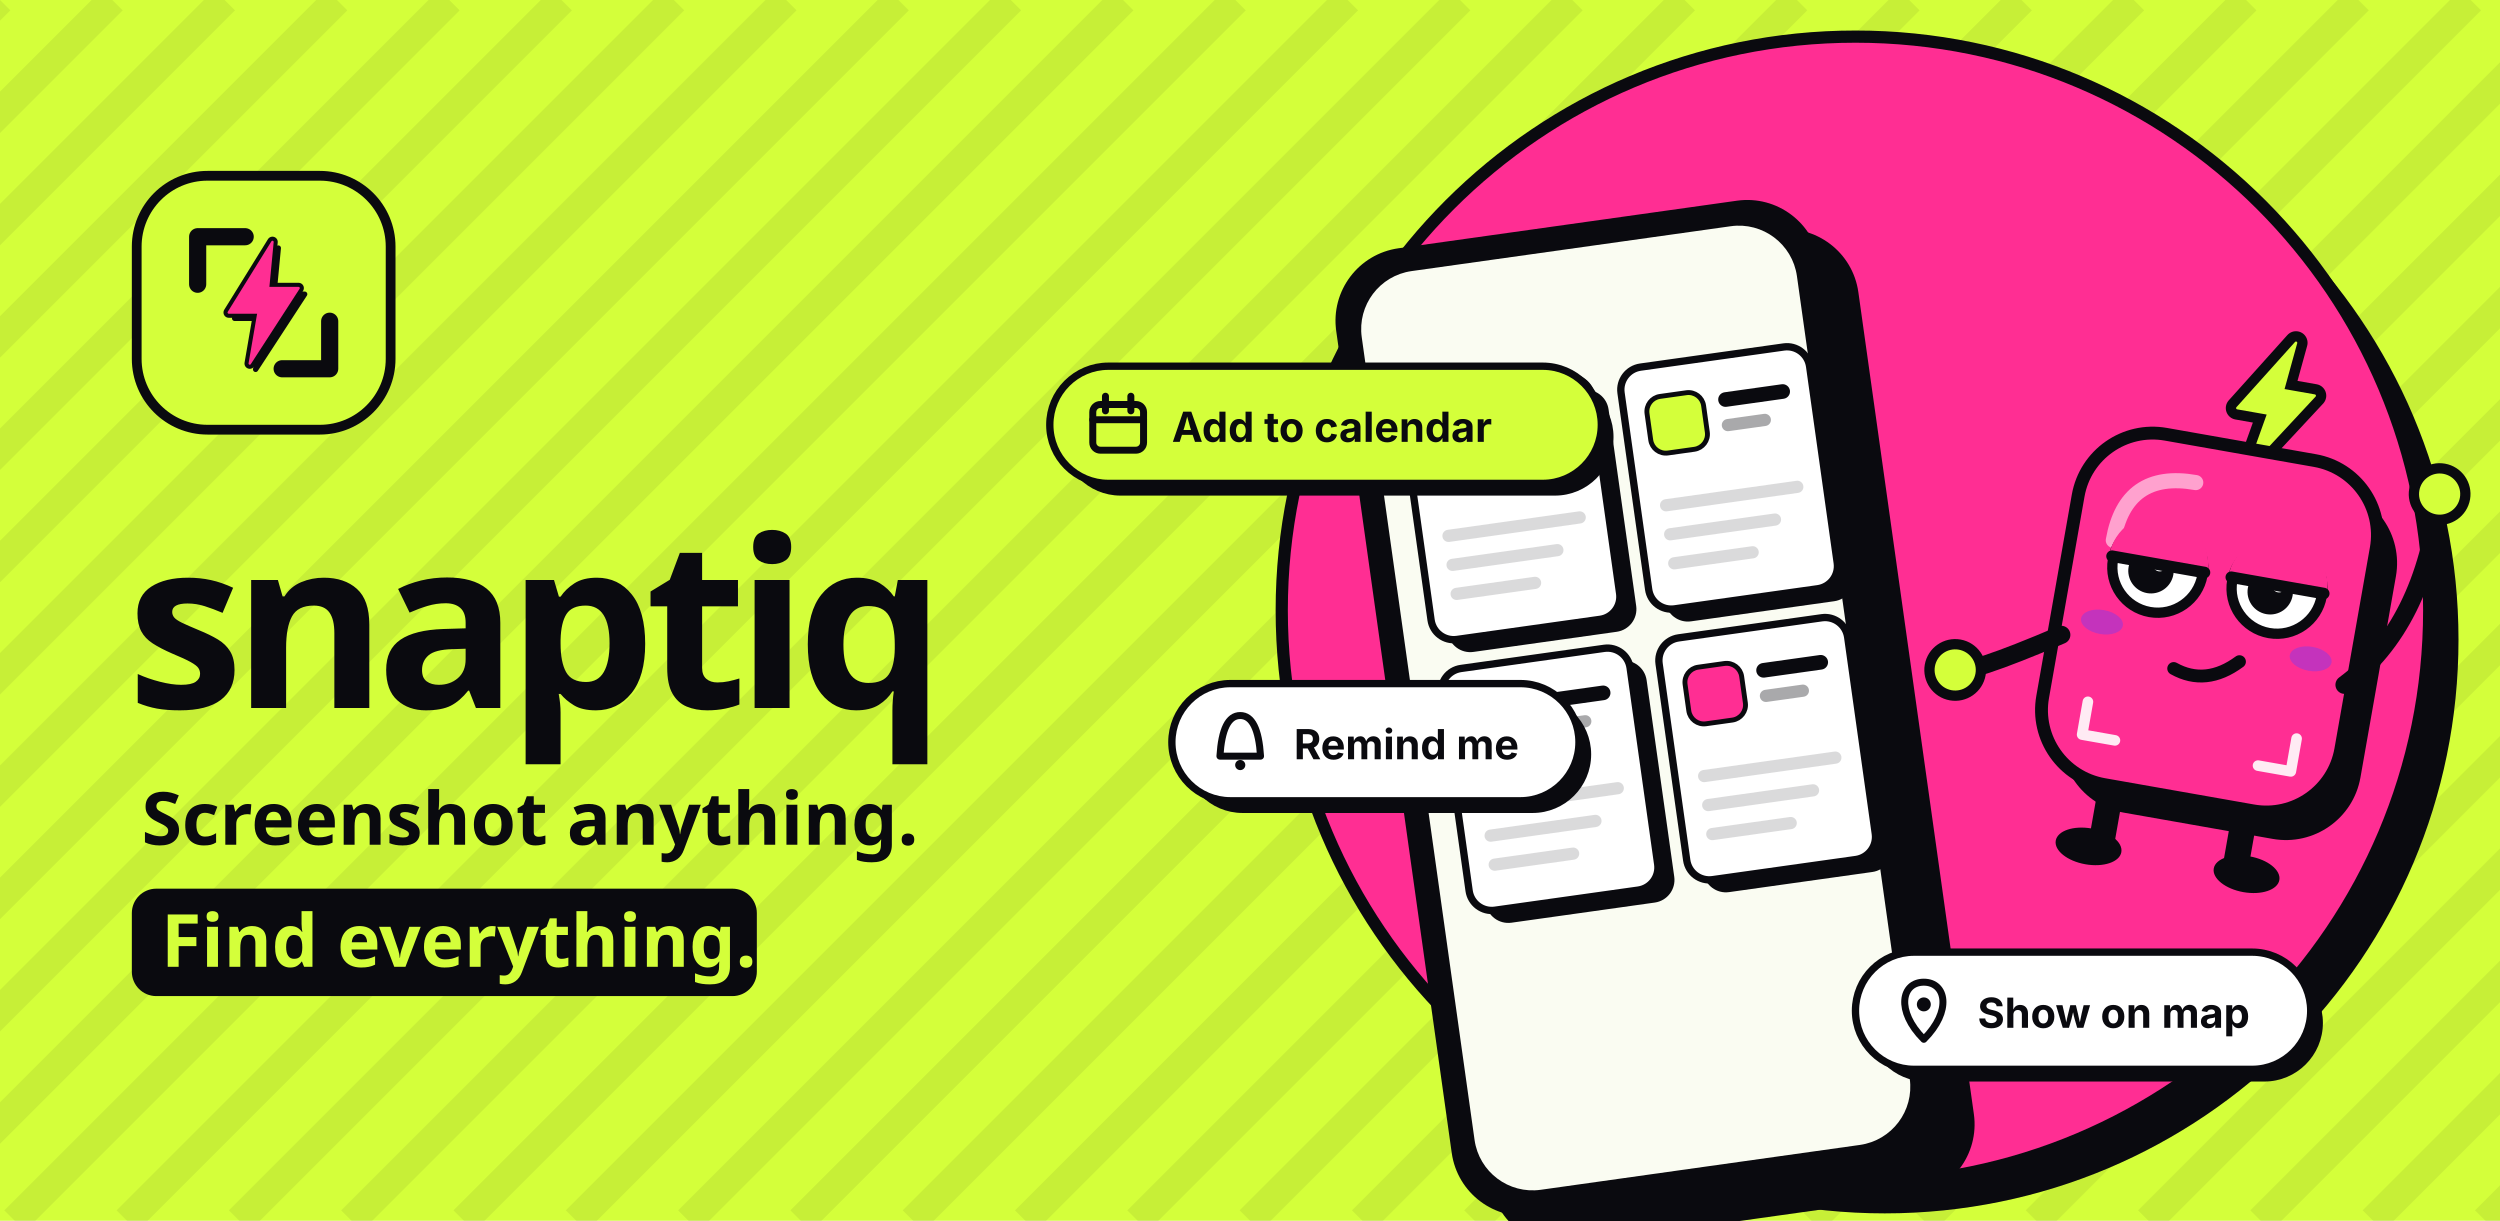
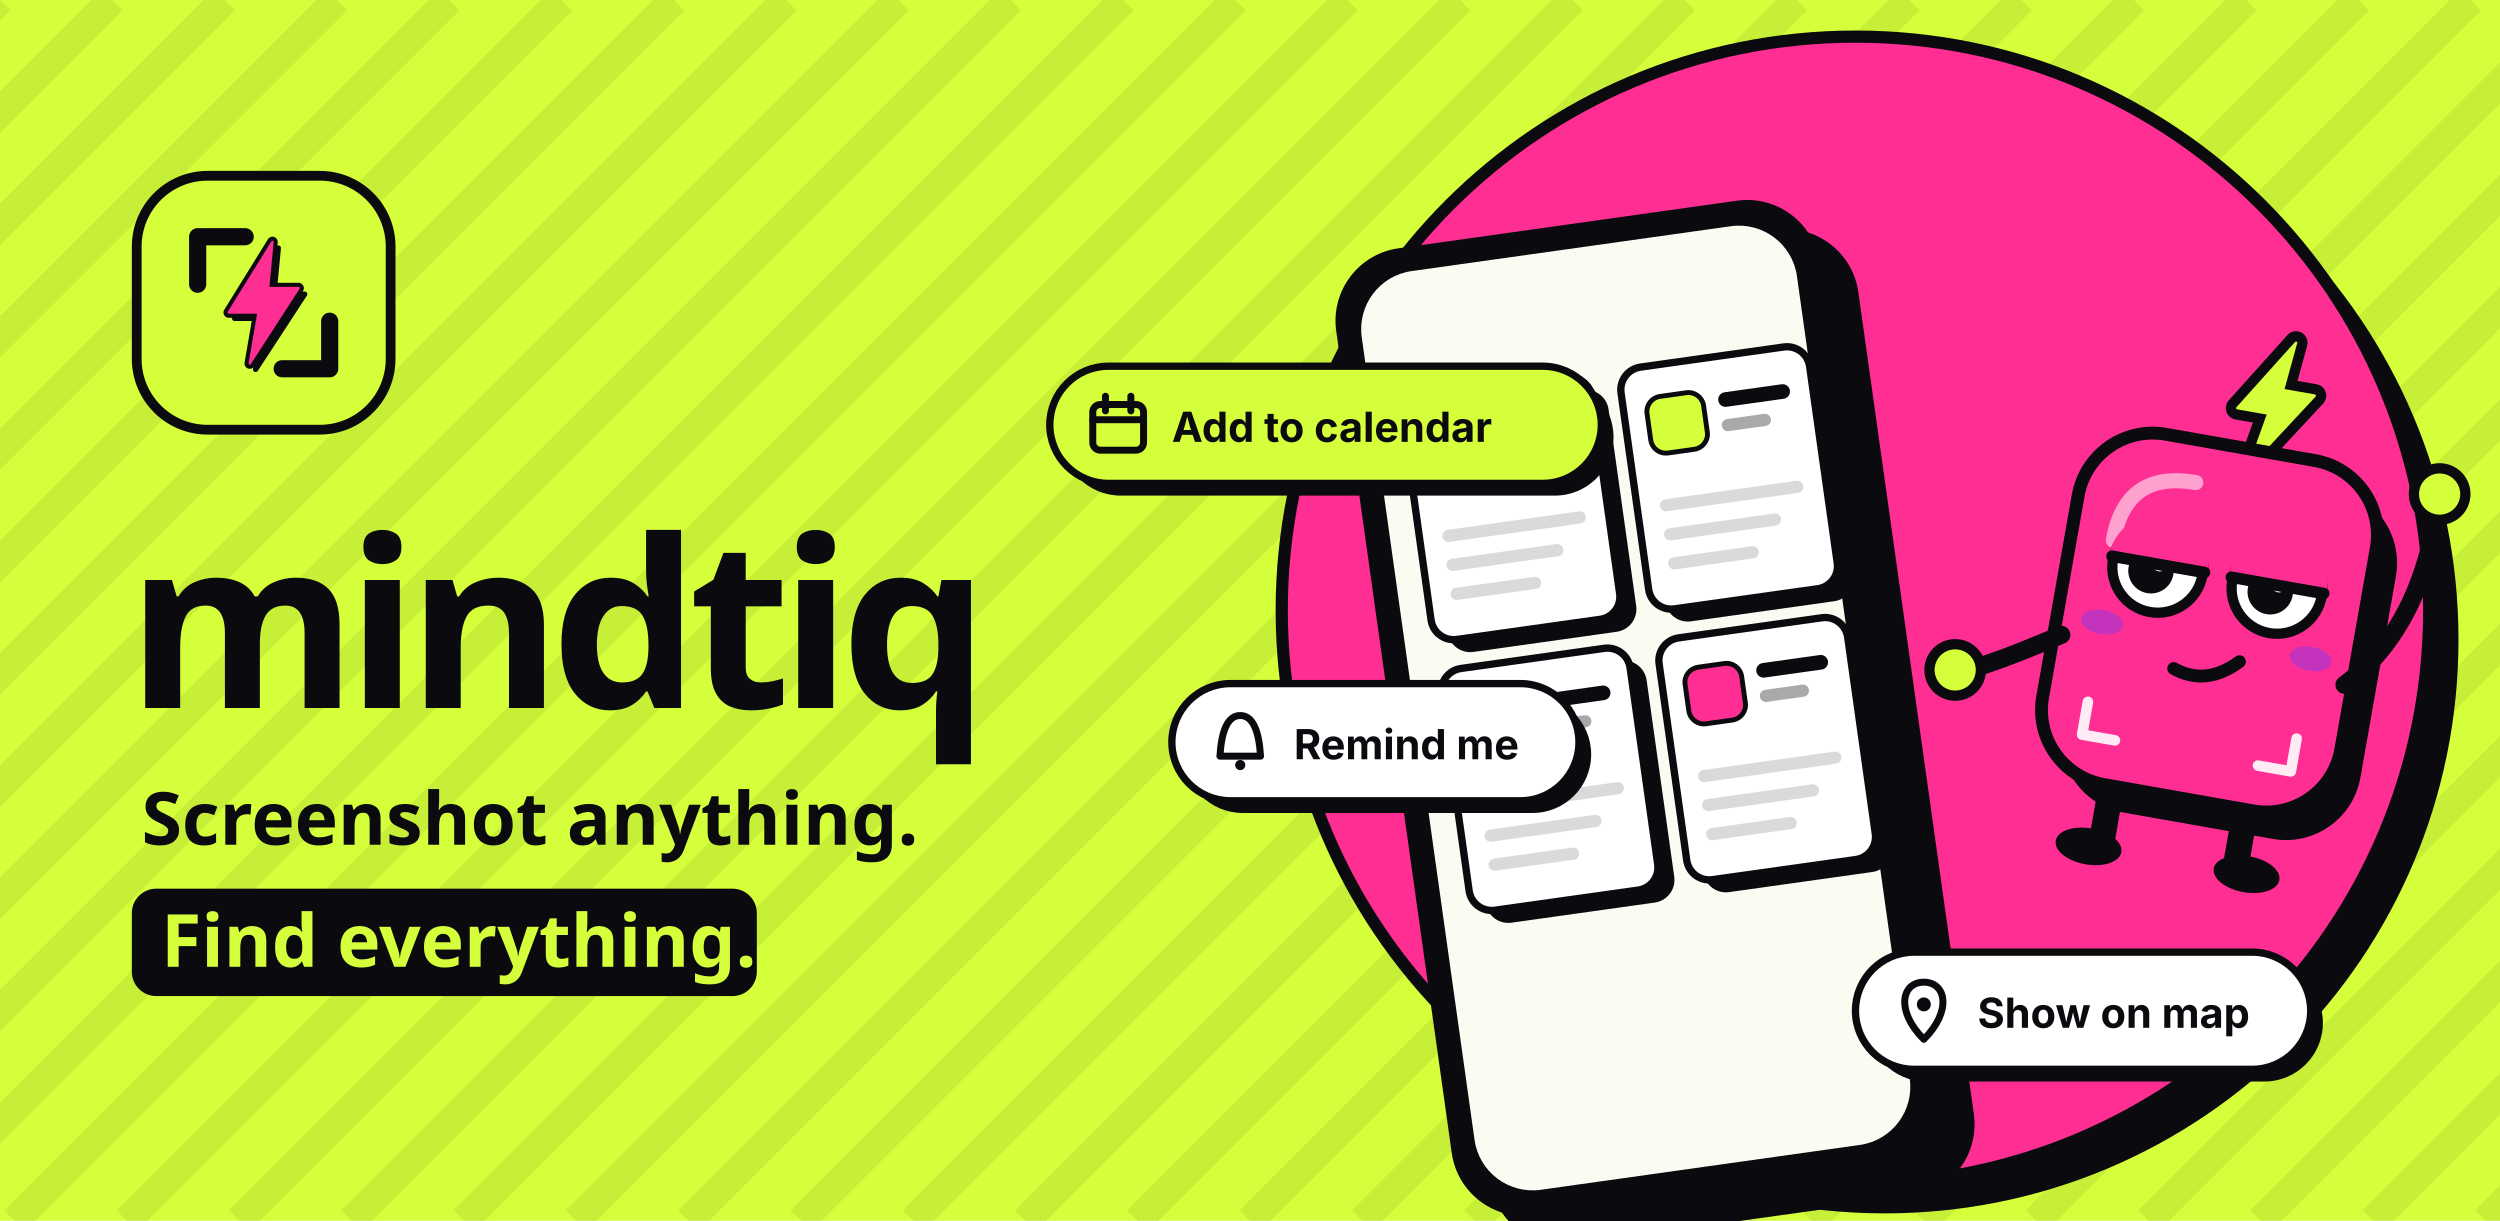
<svg xmlns="http://www.w3.org/2000/svg" width="1024" height="500" viewBox="0 0 1024 500">
  <rect width="1024" height="500" fill="#D4FF3A" />
  <path d="M-500,500 L0,0" stroke="#0A0A0F" stroke-width="12" opacity="0.07" />
  <path d="M-454,500 L46,0" stroke="#0A0A0F" stroke-width="12" opacity="0.07" />
  <path d="M-408,500 L92,0" stroke="#0A0A0F" stroke-width="12" opacity="0.07" />
  <path d="M-362,500 L138,0" stroke="#0A0A0F" stroke-width="12" opacity="0.07" />
  <path d="M-316,500 L184,0" stroke="#0A0A0F" stroke-width="12" opacity="0.07" />
  <path d="M-270,500 L230,0" stroke="#0A0A0F" stroke-width="12" opacity="0.07" />
  <path d="M-224,500 L276,0" stroke="#0A0A0F" stroke-width="12" opacity="0.07" />
  <path d="M-178,500 L322,0" stroke="#0A0A0F" stroke-width="12" opacity="0.07" />
  <path d="M-132,500 L368,0" stroke="#0A0A0F" stroke-width="12" opacity="0.07" />
  <path d="M-86,500 L414,0" stroke="#0A0A0F" stroke-width="12" opacity="0.07" />
  <path d="M-40,500 L460,0" stroke="#0A0A0F" stroke-width="12" opacity="0.07" />
  <path d="M6,500 L506,0" stroke="#0A0A0F" stroke-width="12" opacity="0.07" />
  <path d="M52,500 L552,0" stroke="#0A0A0F" stroke-width="12" opacity="0.07" />
  <path d="M98,500 L598,0" stroke="#0A0A0F" stroke-width="12" opacity="0.07" />
  <path d="M144,500 L644,0" stroke="#0A0A0F" stroke-width="12" opacity="0.07" />
  <path d="M190,500 L690,0" stroke="#0A0A0F" stroke-width="12" opacity="0.07" />
  <path d="M236,500 L736,0" stroke="#0A0A0F" stroke-width="12" opacity="0.07" />
  <path d="M282,500 L782,0" stroke="#0A0A0F" stroke-width="12" opacity="0.07" />
  <path d="M328,500 L828,0" stroke="#0A0A0F" stroke-width="12" opacity="0.07" />
  <path d="M374,500 L874,0" stroke="#0A0A0F" stroke-width="12" opacity="0.07" />
  <path d="M420,500 L920,0" stroke="#0A0A0F" stroke-width="12" opacity="0.07" />
  <path d="M466,500 L966,0" stroke="#0A0A0F" stroke-width="12" opacity="0.07" />
  <path d="M512,500 L1012,0" stroke="#0A0A0F" stroke-width="12" opacity="0.07" />
  <path d="M558,500 L1058,0" stroke="#0A0A0F" stroke-width="12" opacity="0.07" />
  <path d="M604,500 L1104,0" stroke="#0A0A0F" stroke-width="12" opacity="0.07" />
  <path d="M650,500 L1150,0" stroke="#0A0A0F" stroke-width="12" opacity="0.07" />
  <path d="M696,500 L1196,0" stroke="#0A0A0F" stroke-width="12" opacity="0.07" />
  <path d="M742,500 L1242,0" stroke="#0A0A0F" stroke-width="12" opacity="0.07" />
  <path d="M788,500 L1288,0" stroke="#0A0A0F" stroke-width="12" opacity="0.07" />
  <path d="M834,500 L1334,0" stroke="#0A0A0F" stroke-width="12" opacity="0.07" />
  <path d="M880,500 L1380,0" stroke="#0A0A0F" stroke-width="12" opacity="0.07" />
  <path d="M926,500 L1426,0" stroke="#0A0A0F" stroke-width="12" opacity="0.07" />
  <path d="M972,500 L1472,0" stroke="#0A0A0F" stroke-width="12" opacity="0.07" />
  <path d="M1018,500 L1518,0" stroke="#0A0A0F" stroke-width="12" opacity="0.07" />
  <path d="M1064,500 L1564,0" stroke="#0A0A0F" stroke-width="12" opacity="0.07" />
  <circle cx="772" cy="262" r="235" fill="#0A0A0F" />
  <circle cx="760" cy="250" r="235" fill="#FF2E93" stroke="#0A0A0F" stroke-width="5" />
  <g transform="rotate(-8 670 290)">
    <rect x="584" y="104" width="200" height="400" rx="30" fill="#0A0A0F" />
    <rect x="570" y="90" width="200" height="400" rx="30" fill="#0A0A0F" />
    <rect x="580" y="100" width="180" height="380" rx="24" fill="#FAFCF2" />
    <g transform="rotate(0 631.0 202.0)">
      <rect x="598" y="158" width="78" height="100" rx="9.36" fill="#0A0A0F" />
      <rect x="592" y="152" width="78" height="100" rx="9.36" fill="#fff" stroke="#0A0A0F" stroke-width="3" />
      <rect x="601.36" y="165.0" width="23.4" height="23.4" rx="6.24" fill="#FF2E93" stroke="#0A0A0F" stroke-width="2" />
      <rect x="631.0" y="167.0" width="29.64" height="6.0" rx="3.0" fill="#0A0A0F" />
      <rect x="631.0" y="178.0" width="20.28" height="5.0" rx="2.5" fill="#0A0A0F" opacity=".35" />
      <rect x="601.36" y="207.0" width="59.28" height="5.0" rx="2.5" fill="#0A0A0F" opacity=".15" />
      <rect x="601.36" y="219.0" width="48.36" height="5.0" rx="2.5" fill="#0A0A0F" opacity=".15" />
      <rect x="601.36" y="231.0" width="37.44" height="5.0" rx="2.5" fill="#0A0A0F" opacity=".15" />
    </g>
    <g transform="rotate(0 721.0 202.0)">
      <rect x="688" y="158" width="78" height="100" rx="9.36" fill="#0A0A0F" />
      <rect x="682" y="152" width="78" height="100" rx="9.36" fill="#fff" stroke="#0A0A0F" stroke-width="3" />
      <rect x="691.36" y="165.0" width="23.4" height="23.4" rx="6.24" fill="#D4FF3A" stroke="#0A0A0F" stroke-width="2" />
      <rect x="721.0" y="167.0" width="29.64" height="6.0" rx="3.0" fill="#0A0A0F" />
      <rect x="721.0" y="178.0" width="20.28" height="5.0" rx="2.5" fill="#0A0A0F" opacity=".35" />
      <rect x="691.36" y="207.0" width="59.28" height="5.0" rx="2.5" fill="#0A0A0F" opacity=".15" />
      <rect x="691.36" y="219.0" width="48.36" height="5.0" rx="2.5" fill="#0A0A0F" opacity=".15" />
      <rect x="691.36" y="231.0" width="37.44" height="5.0" rx="2.5" fill="#0A0A0F" opacity=".15" />
    </g>
    <g transform="rotate(0 631.0 314.0)">
      <rect x="598" y="270" width="78" height="100" rx="9.36" fill="#0A0A0F" />
      <rect x="592" y="264" width="78" height="100" rx="9.36" fill="#fff" stroke="#0A0A0F" stroke-width="3" />
      <rect x="601.36" y="277.0" width="23.4" height="23.4" rx="6.24" fill="#7C3AED" stroke="#0A0A0F" stroke-width="2" />
      <rect x="631.0" y="279.0" width="29.64" height="6.0" rx="3.0" fill="#0A0A0F" />
      <rect x="631.0" y="290.0" width="20.28" height="5.0" rx="2.5" fill="#0A0A0F" opacity=".35" />
      <rect x="601.36" y="319.0" width="59.28" height="5.0" rx="2.5" fill="#0A0A0F" opacity=".15" />
      <rect x="601.36" y="331.0" width="48.36" height="5.0" rx="2.5" fill="#0A0A0F" opacity=".15" />
      <rect x="601.36" y="343.0" width="37.44" height="5.0" rx="2.5" fill="#0A0A0F" opacity=".15" />
    </g>
    <g transform="rotate(0 721.0 314.0)">
      <rect x="688" y="270" width="78" height="100" rx="9.36" fill="#0A0A0F" />
      <rect x="682" y="264" width="78" height="100" rx="9.36" fill="#fff" stroke="#0A0A0F" stroke-width="3" />
      <rect x="691.36" y="277.0" width="23.4" height="23.4" rx="6.24" fill="#FF2E93" stroke="#0A0A0F" stroke-width="2" />
      <rect x="721.0" y="279.0" width="29.64" height="6.0" rx="3.0" fill="#0A0A0F" />
      <rect x="721.0" y="290.0" width="20.28" height="5.0" rx="2.5" fill="#0A0A0F" opacity=".35" />
      <rect x="691.36" y="319.0" width="59.28" height="5.0" rx="2.5" fill="#0A0A0F" opacity=".15" />
      <rect x="691.36" y="331.0" width="48.36" height="5.0" rx="2.5" fill="#0A0A0F" opacity=".15" />
      <rect x="691.36" y="343.0" width="37.44" height="5.0" rx="2.5" fill="#0A0A0F" opacity=".15" />
    </g>
  </g>
  <g transform="rotate(10 905 255)">
    <polygon points="920.0,136.0 901.0,166.5 913.9,166.5 910.1,188.7 931.3,156.0 918.1,156.0" fill="#0A0A0F" stroke="#0A0A0F" stroke-width="9.486" stroke-linejoin="round" />
    <polygon points="920.0,136.0 901.0,166.5 913.9,166.5 910.1,188.7 931.3,156.0 918.1,156.0" fill="#D4FF3A" stroke="#D4FF3A" stroke-width="1.054" stroke-linejoin="round" />
    <path d="M877.1,321.65 L877.1,351.41" stroke="#0A0A0F" stroke-width="10.54" stroke-linecap="round" />
    <ellipse cx="872.14" cy="353.89" rx="13.64" ry="7.44" fill="#0A0A0F" />
    <path d="M932.9,321.65 L932.9,351.41" stroke="#0A0A0F" stroke-width="10.54" stroke-linecap="round" />
    <ellipse cx="937.86" cy="353.89" rx="13.64" ry="7.44" fill="#0A0A0F" />
    <rect x="852.92" y="192.07" width="124" height="145.7" rx="31.0" fill="#0A0A0F" />
    <rect x="843" y="182.15" width="124" height="145.7" rx="31.0" fill="#FF2E93" stroke="#0A0A0F" stroke-width="5.27" />
    <path d="M860.36,228.65 Q860.36,199.51 889.5,199.51" fill="none" stroke="#fff" stroke-width="6.2" stroke-linecap="round" opacity=".55" />
    <path d="M861.6,295.61 L861.6,309.25 L875.24,309.25" fill="none" stroke="#fff" stroke-width="4.34" stroke-linecap="round" stroke-linejoin="round" opacity=".9" />
    <path d="M948.4,295.61 L948.4,309.25 L934.76,309.25" fill="none" stroke="#fff" stroke-width="4.34" stroke-linecap="round" stroke-linejoin="round" opacity=".9" />
    <ellipse cx="861.6" cy="262.44" rx="8.68" ry="4.96" fill="#7C3AED" opacity=".45" />
    <ellipse cx="948.4" cy="262.44" rx="8.68" ry="4.96" fill="#7C3AED" opacity=".45" />
    <circle cx="880.2" cy="236.4" r="18.6" fill="#fff" stroke="#0A0A0F" stroke-width="4.216" />
    <circle cx="877.72" cy="238.26" r="9.3" fill="#0A0A0F" />
    <circle cx="880.82" cy="235.16" r="2.79" fill="#fff" />
    <path d="M859.74,235.16 A18.6,18.6 0 0 1 900.66,235.16 Z" fill="#FF2E93" />
    <path d="M860.98,235.16 L899.42,235.16" stroke="#0A0A0F" stroke-width="4.743" stroke-linecap="round" />
    <circle cx="929.8" cy="236.4" r="18.6" fill="#fff" stroke="#0A0A0F" stroke-width="4.216" />
    <circle cx="927.32" cy="238.26" r="9.3" fill="#0A0A0F" />
    <circle cx="930.42" cy="235.16" r="2.79" fill="#fff" />
    <path d="M909.34,235.16 A18.6,18.6 0 0 1 950.26,235.16 Z" fill="#FF2E93" />
    <path d="M910.58,235.16 L949.02,235.16" stroke="#0A0A0F" stroke-width="4.743" stroke-linecap="round" />
    <path d="M893.84,276.08 Q908.1,281.04 919.88,268.64" fill="none" stroke="#0A0A0F" stroke-width="5.27" stroke-linecap="round" />
    <path d="M846.1,270.5 Q810.45,293.75 805.8,292.2" fill="none" stroke="#0A0A0F" stroke-width="7.44" stroke-linecap="round" />
    <circle cx="805.8" cy="292.2" r="10.54" fill="#D4FF3A" stroke="#0A0A0F" stroke-width="4.216" />
    <path d="M963.9,270.5 Q991.8,241.05 988.7,186.8" fill="none" stroke="#0A0A0F" stroke-width="7.44" stroke-linecap="round" />
    <circle cx="988.7" cy="186.8" r="10.54" fill="#D4FF3A" stroke="#0A0A0F" stroke-width="4.216" />
  </g>
  <rect x="435" y="155" width="225.9" height="48" rx="24" fill="#0A0A0F" />
  <rect x="430" y="150" width="225.9" height="48" rx="24" fill="#D4FF3A" stroke="#0A0A0F" stroke-width="3" />
  <rect x="447.6" y="165.68" width="20.8" height="18.72" rx="3.12" fill="none" stroke="#0A0A0F" stroke-width="2.86" stroke-linecap="round" stroke-linejoin="round" />
  <path d="M447.6,171.92 H468.4 M452.8,162.3 V168.28 M463.2,162.3 V168.28" fill="none" stroke="#0A0A0F" stroke-width="2.86" stroke-linecap="round" stroke-linejoin="round" />
  <text x="480" y="181" font-family="Inter" font-weight="700" font-size="17" fill="#0A0A0F">Add to calendar</text>
  <rect x="485" y="285" width="166.74" height="48" rx="24" fill="#0A0A0F" />
  <rect x="480" y="280" width="166.74" height="48" rx="24" fill="#fff" stroke="#0A0A0F" stroke-width="3" />
  <path d="M499.68,309.72 Q500.72,293.08 508,293.08 Q515.28,293.08 516.32,309.72 Z" fill="none" stroke="#0A0A0F" stroke-width="2.86" stroke-linecap="round" stroke-linejoin="round" />
  <circle cx="508" cy="313.36" r="2.08" fill="#0A0A0F" />
  <text x="530" y="311" font-family="Inter" font-weight="700" font-size="17" fill="#0A0A0F">Remind me</text>
  <rect x="765" y="395" width="186.46" height="48" rx="24" fill="#0A0A0F" />
  <rect x="760" y="390" width="186.46" height="48" rx="24" fill="#fff" stroke="#0A0A0F" stroke-width="3" />
  <path d="M788,425.7 C776.3,414 778.9,402.3 788,402.3 C797.1,402.3 799.7,414 788,425.7 Z" fill="none" stroke="#0A0A0F" stroke-width="2.86" stroke-linecap="round" stroke-linejoin="round" />
  <circle cx="788" cy="411.4" r="2.86" fill="#0A0A0F" />
  <text x="810" y="421" font-family="Inter" font-weight="700" font-size="17" fill="#0A0A0F">Show on map</text>
  <rect x="56" y="72" width="104" height="104" rx="29.12" fill="#D4FF3A" />
  <path d="M80.96,116.429 L80.96,96.96 L100.429,96.96" fill="none" stroke="#0A0A0F" stroke-width="7.03" stroke-linecap="round" stroke-linejoin="round" />
  <path d="M135.04,131.571 L135.04,151.04 L115.571,151.04" fill="none" stroke="#0A0A0F" stroke-width="7.03" stroke-linecap="round" stroke-linejoin="round" />
  <polygon points="114.0,101.6 96.1,130.4 108.3,130.4 104.7,151.3 124.8,120.5 112.2,120.5" fill="#0A0A0F" stroke="#0A0A0F" stroke-width="2.163" stroke-linejoin="round" />
  <polygon points="111.6,99.1 93.7,128.0 105.9,128.0 102.3,148.9 122.3,118.0 109.8,118.0" fill="#0A0A0F" stroke="#0A0A0F" stroke-width="4.326" stroke-linejoin="round" />
  <polygon points="111.6,99.1 93.7,128.0 105.9,128.0 102.3,148.9 122.3,118.0 109.8,118.0" fill="#FF2E93" stroke="#FF2E93" stroke-width="0.995" stroke-linejoin="round" />
  <rect x="56" y="72" width="104" height="104" rx="29" fill="none" stroke="#0A0A0F" stroke-width="4" />
-   <text x="52" y="290" font-family="Space Grotesk" font-weight="700" font-size="96" letter-spacing="-4.32" fill="#0A0A0F">snaptiq</text>
+   <text x="52" y="290" font-family="Space Grotesk" font-weight="700" font-size="96" letter-spacing="-4.32" fill="#0A0A0F">mindtiq</text>
  <text x="58" y="346" font-family="Space Grotesk" font-weight="700" font-size="30" fill="#0A0A0F">Screenshot anything.</text>
  <rect x="54" y="364" width="256" height="44" rx="10" fill="#0A0A0F" />
  <text x="66" y="396" font-family="Space Grotesk" font-weight="700" font-size="30" fill="#D4FF3A">Find everything.</text>
</svg>
